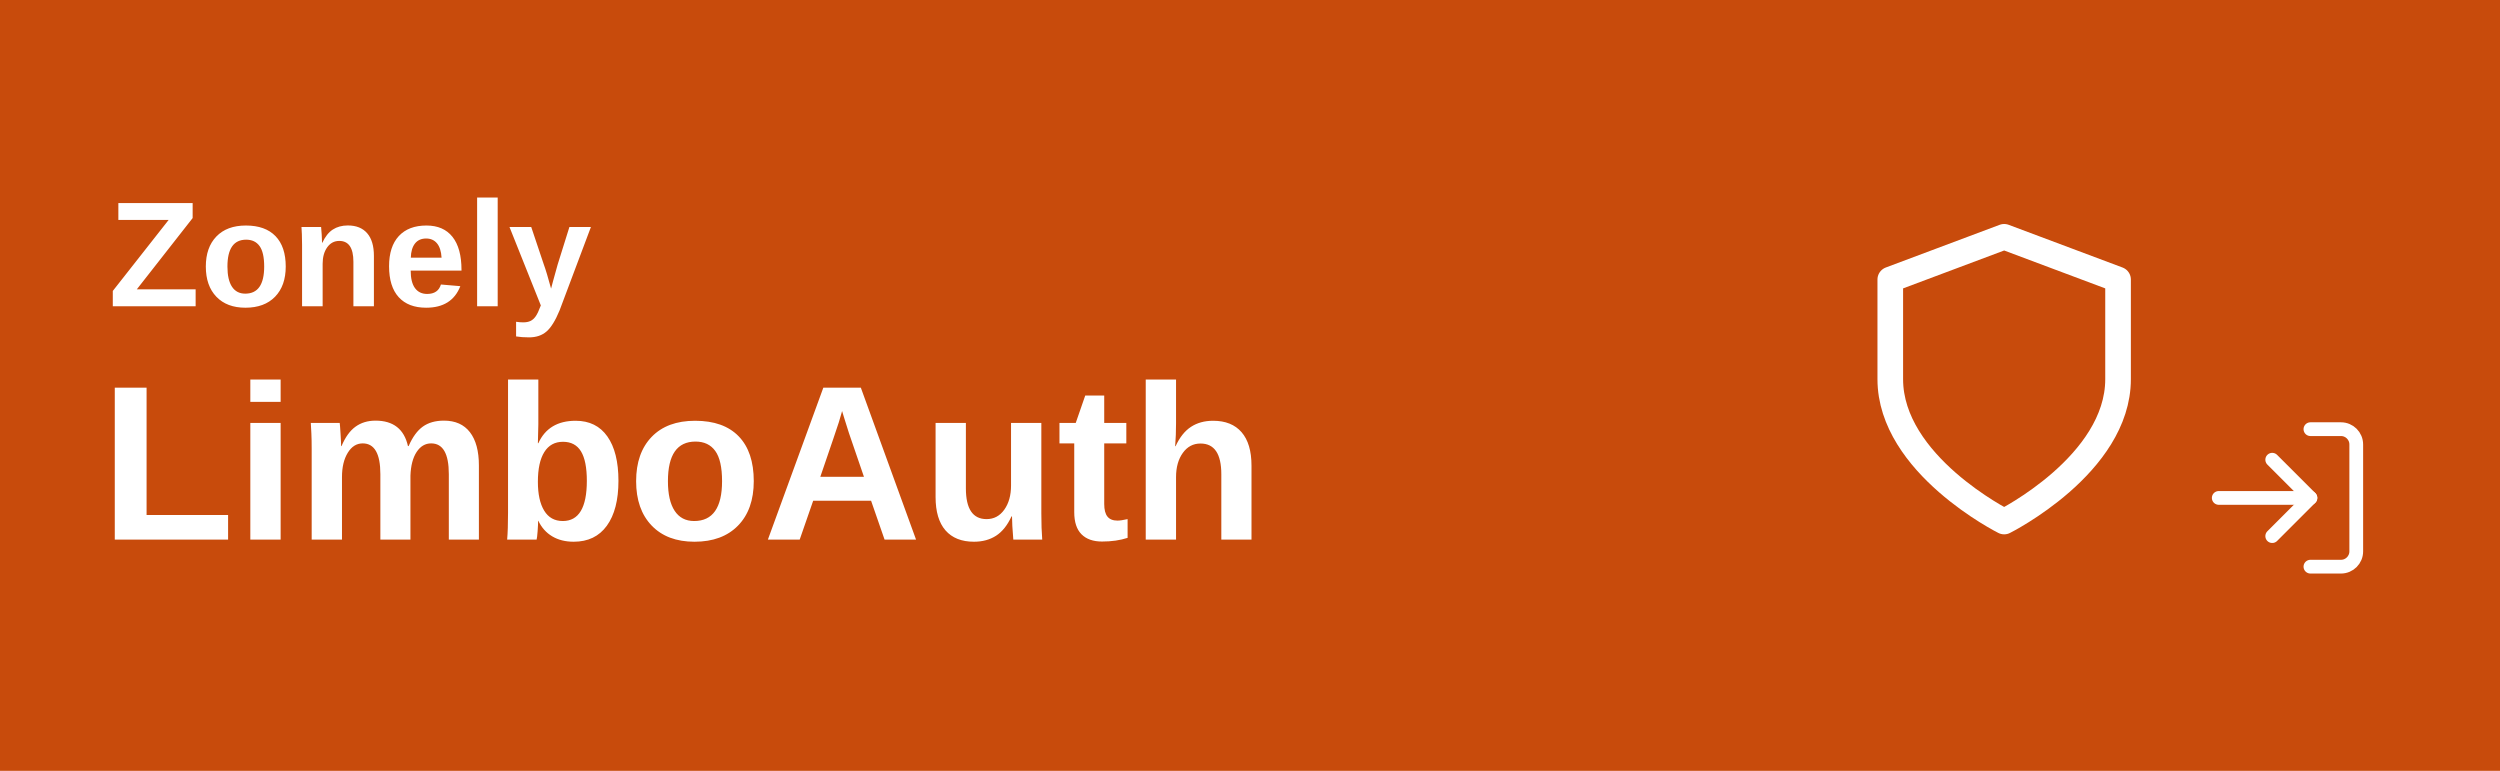
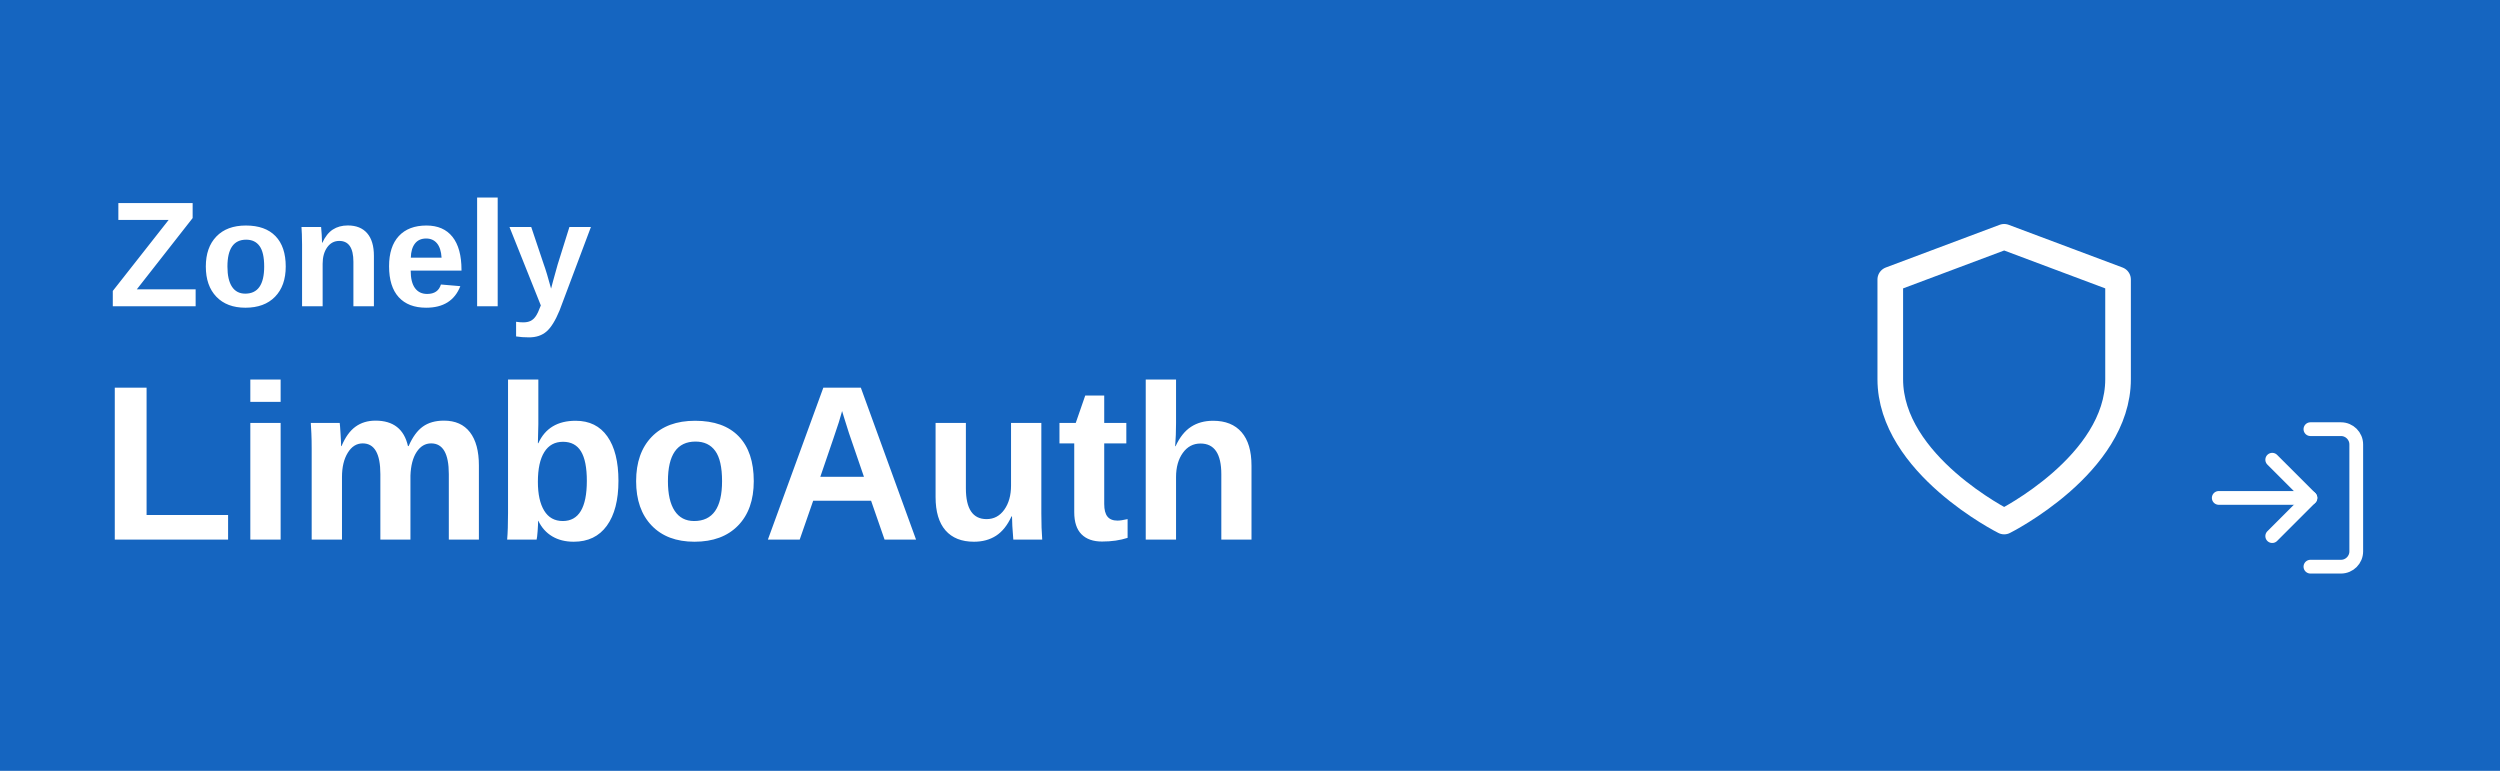
<svg xmlns="http://www.w3.org/2000/svg" width="1200" height="370" viewBox="0 0 1200 370" role="img" aria-labelledby="title desc">
-   <rect width="1200" height="370" fill="#C84B0C" />
+   <rect width="1200" height="370" fill="#1565C0" />
  <g fill="#fff" font-family="Segoe UI,Arial,sans-serif">
    <text x="52" y="147" font-size="72" font-weight="800">Zonely</text>
    <text x="48" y="259" font-size="106" font-weight="800">LimboAuth</text>
    <g data-feather="shield" transform="translate(880 100) scale(6.8333)" fill="none" stroke="#fff" stroke-width="1.8" stroke-linecap="round" stroke-linejoin="round">
      <path d="M12 22s8-4 8-10V5l-8-3-8 3v7c0 6 8 10 8 10z" />
    </g>
    <g data-feather="log-in" transform="translate(1054 195) scale(3.6667)" fill="none" stroke="#fff" stroke-width="1.8" stroke-linecap="round" stroke-linejoin="round">
      <path d="M15 3h4a2 2 0 0 1 2 2v14a2 2 0 0 1-2 2h-4" />
      <polyline points="10 17 15 12 10 7" />
      <line x1="15" y1="12" x2="3" y2="12" />
    </g>
  </g>
</svg>
